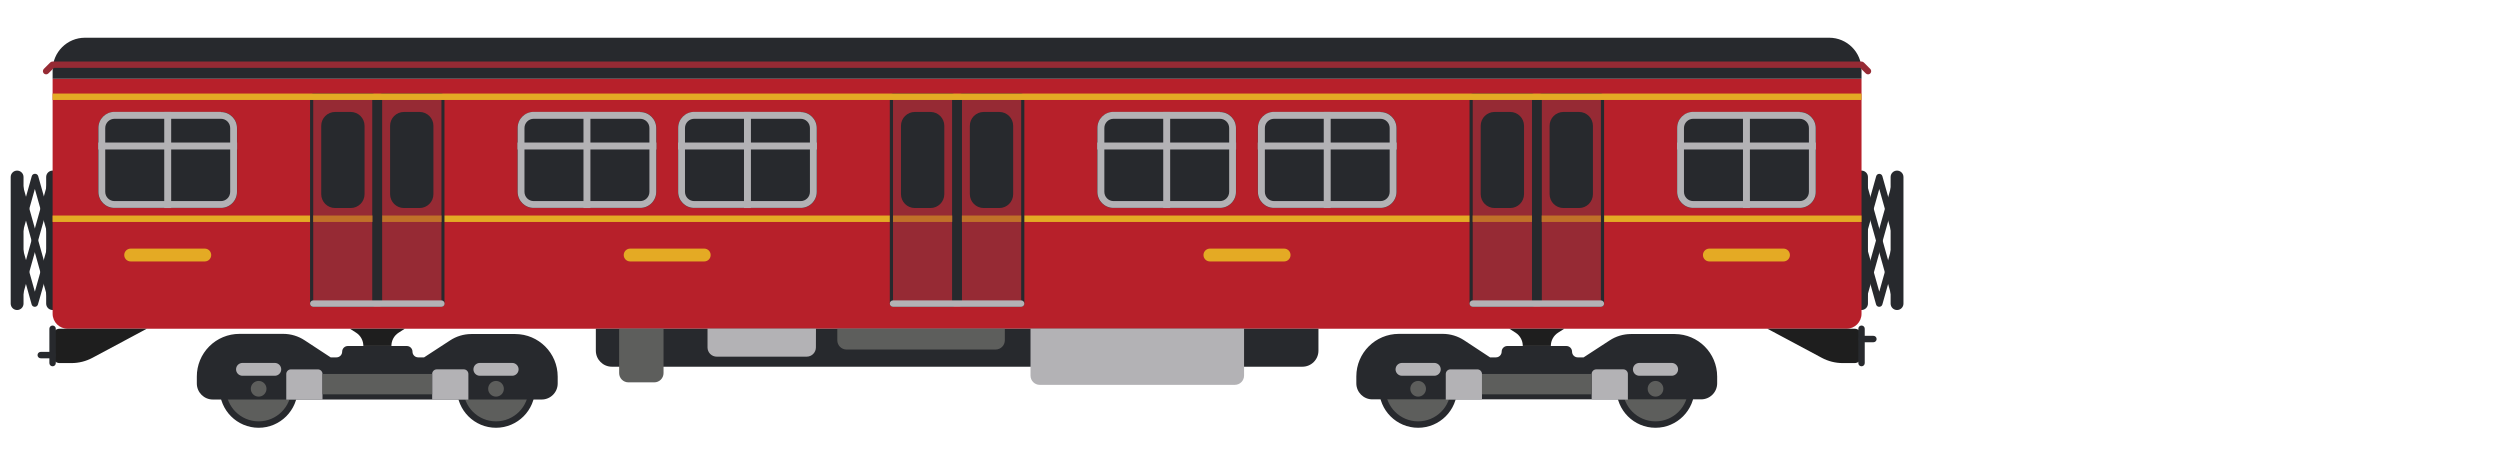
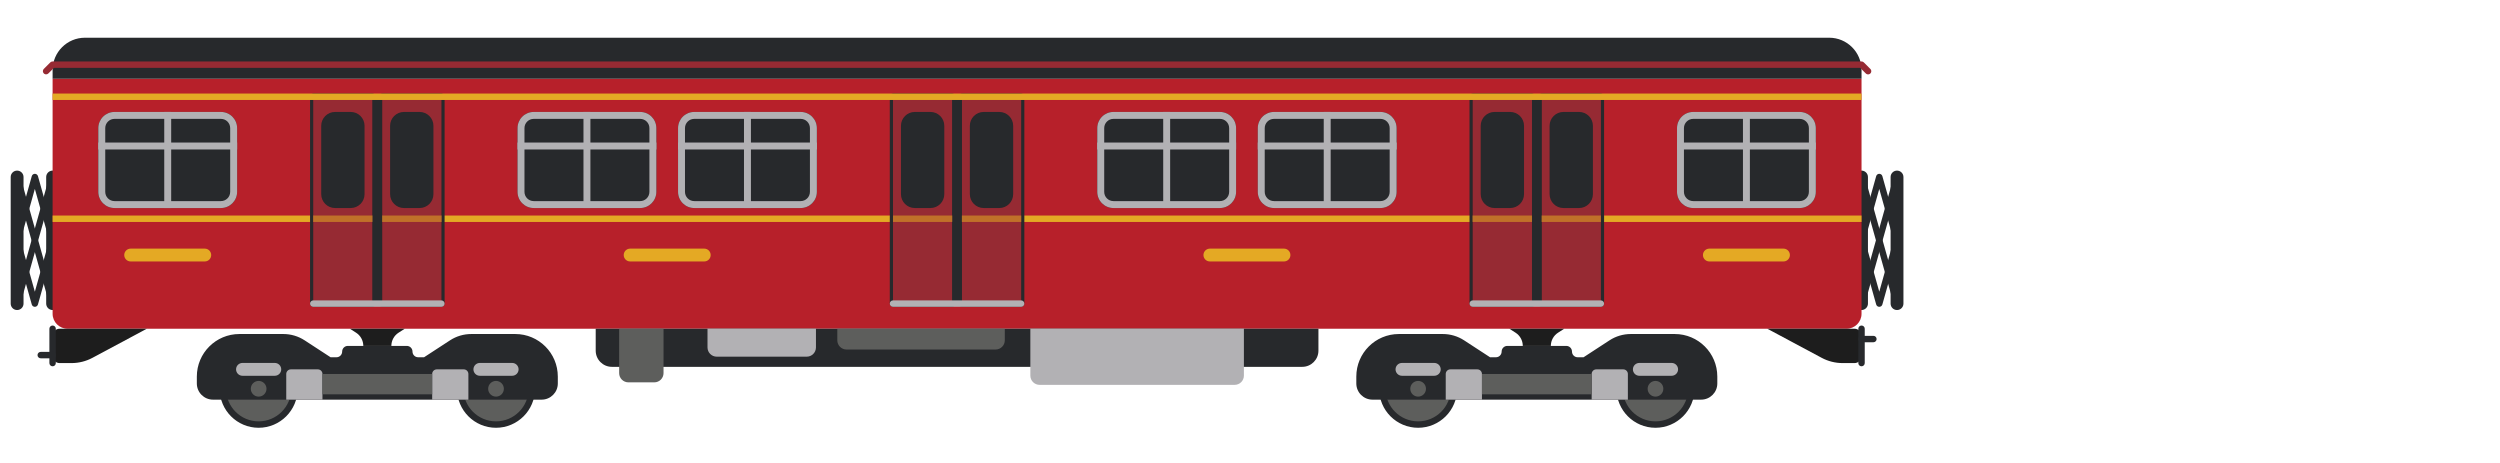
- <svg xmlns="http://www.w3.org/2000/svg" viewBox="0 0 778.74 144">
+ <svg xmlns="http://www.w3.org/2000/svg" viewBox="0 0 778.745 144">
  <defs>
-     <style>.cls-1{fill:#27292d;}.cls-2{fill:#b7202a;}.cls-3{fill:#e4aa24;}.cls-4{fill:#962a34;}.cls-5{fill:#c07029;}.cls-6{fill:#b3b2b5;}.cls-7{fill:#5d5e5c;}.cls-8{fill:#1e1e1e;}</style>
+     <style>.a{fill:#27292c;}.b{fill:#b7202a;}.c{fill:#e4a924;}.d{fill:#962a33;}.e{fill:#c07029;}.f{fill:#b2b1b4;}.g{fill:#5d5e5c;}.h{fill:#1d1d1d;}</style>
  </defs>
-   <g id="G-Series">
-     <path class="cls-1" d="M579.86,96.57a2,2,0,0,1-2-2V55.14a2,2,0,1,1,4,0V94.57A2,2,0,0,1,579.86,96.57Z" />
-     <path class="cls-1" d="M590.92,96.57a2,2,0,0,1-2-2V55.14a2,2,0,1,1,4,0V94.57A2,2,0,0,1,590.92,96.57Z" />
-     <path class="cls-1" d="M585.39,95.57a1,1,0,0,1-1-.73L578.9,75.13a1,1,0,0,1,0-.54l5.53-19.72a1,1,0,0,1,1.92,0l5.53,19.72a1,1,0,0,1,0,.54l-5.53,19.71A1,1,0,0,1,585.39,95.57ZM580.9,74.86l4.49,16,4.49-16-4.49-16Z" />
-     <path class="cls-1" d="M579.86,95.58a1.26,1.26,0,0,1-.27,0,1,1,0,0,1-.69-1.24L590,54.87a1,1,0,0,1,1.92.54l-11,39.43A1,1,0,0,1,579.86,95.58Z" />
-     <path class="cls-1" d="M590.92,95.58a1,1,0,0,1-1-.74L578.9,55.41a1,1,0,0,1,.69-1.23,1,1,0,0,1,1.24.69l11,39.43a1,1,0,0,1-.69,1.24A1.26,1.26,0,0,1,590.92,95.58Z" />
-     <path class="cls-1" d="M5.33,96.57a2,2,0,0,1-2-2V55.14a2,2,0,0,1,4,0V94.57A2,2,0,0,1,5.33,96.57Z" />
-     <path class="cls-1" d="M16.38,96.57a2,2,0,0,1-2-2V55.14a2,2,0,0,1,4,0V94.57A2,2,0,0,1,16.38,96.57Z" />
-     <path class="cls-1" d="M10.86,95.57a1,1,0,0,1-1-.73L4.37,75.13a1,1,0,0,1,0-.54L9.9,54.87a1,1,0,0,1,1-.73h0a1,1,0,0,1,1,.73l5.53,19.72a1,1,0,0,1,0,.54L11.82,94.84A1,1,0,0,1,10.86,95.57ZM6.37,74.86l4.49,16,4.49-16-4.49-16Z" />
-     <path class="cls-1" d="M5.33,95.58a1.26,1.26,0,0,1-.27,0,1,1,0,0,1-.69-1.24L15.42,54.87a1,1,0,0,1,1.93.54L6.29,94.84A1,1,0,0,1,5.33,95.58Z" />
-     <path class="cls-1" d="M16.38,95.58a1,1,0,0,1-1-.74l-11-39.43a1,1,0,0,1,1.92-.54L17.35,94.3a1,1,0,0,1-.7,1.24A1.26,1.26,0,0,1,16.38,95.58Z" />
-     <path class="cls-2" d="M579.86,24.53H16.39v73.2a4.67,4.67,0,0,0,4.67,4.67H575.19a4.67,4.67,0,0,0,4.67-4.67Z" />
-     <path class="cls-1" d="M26.47,11.75H569.78a10.08,10.08,0,0,1,10.08,10.08v2.7H16.39v-2.7A10.08,10.08,0,0,1,26.47,11.75Z" />
-     <rect class="cls-3" x="16.38" y="67.14" width="563.48" height="2" />
-     <path class="cls-3" d="M555.55,81.44H532.46a2,2,0,0,1,0-4h23.09a2,2,0,0,1,0,4Z" />
-     <g id="Doors">
-       <g id="Door_3" data-name="Door 3">
-         <rect class="cls-4" x="458.76" y="30.14" width="18.46" height="64.43" />
-         <path class="cls-1" d="M477.21,30.14V94.57H458.76V30.14h18.45m0-1H458.76a1,1,0,0,0-1,1V94.57a1,1,0,0,0,1,1h18.45a1,1,0,0,0,1-1V30.14a1,1,0,0,0-1-1Z" />
-         <rect class="cls-4" x="480.21" y="30.14" width="18.46" height="64.43" />
-         <path class="cls-1" d="M498.67,30.14V94.57H480.21V30.14h18.46m0-1H480.21a1,1,0,0,0-1,1V94.57a1,1,0,0,0,1,1h18.46a1,1,0,0,0,1-1V30.14a1,1,0,0,0-1-1Z" />
-         <rect class="cls-5" x="458.76" y="67.14" width="39.91" height="2" />
-         <rect class="cls-1" x="477.21" y="30.14" width="3" height="64.44" />
-         <path class="cls-6" d="M498.67,95.57H458.76a1,1,0,0,1,0-2h39.91a1,1,0,0,1,0,2Z" />
-         <rect class="cls-1" x="461.23" y="34.87" width="13.5" height="29.93" rx="4.32" />
-         <rect class="cls-1" x="482.69" y="34.87" width="13.5" height="29.93" rx="4.32" />
-       </g>
-       <g id="Door_1" data-name="Door 1">
-         <rect class="cls-4" x="97.58" y="30.14" width="18.46" height="64.43" />
-         <path class="cls-1" d="M116,30.14V94.57H97.58V30.14H116m0-1H97.58a1,1,0,0,0-1,1V94.57a1,1,0,0,0,1,1H116a1,1,0,0,0,1-1V30.14a1,1,0,0,0-1-1Z" />
-         <rect class="cls-4" x="119.04" y="30.14" width="18.46" height="64.43" />
-         <path class="cls-1" d="M137.49,30.14V94.57H119V30.14h18.45m0-1H119a1,1,0,0,0-1,1V94.57a1,1,0,0,0,1,1h18.45a1,1,0,0,0,1-1V30.14a1,1,0,0,0-1-1Z" />
-         <rect class="cls-5" x="97.58" y="67.14" width="39.91" height="2" />
-         <rect class="cls-1" x="116.04" y="30.14" width="3" height="64.44" />
-         <path class="cls-6" d="M137.49,95.57H97.58a1,1,0,1,1,0-2h39.91a1,1,0,0,1,0,2Z" />
-         <rect class="cls-1" x="100.06" y="34.87" width="13.5" height="29.93" rx="4.32" />
-         <rect class="cls-1" x="121.51" y="34.87" width="13.5" height="29.93" rx="4.32" />
-       </g>
-       <g id="Door_1-2" data-name="Door 1">
-         <rect class="cls-4" x="278.17" y="30.14" width="18.46" height="64.43" />
-         <path class="cls-1" d="M296.62,30.14V94.57H278.17V30.14h18.45m0-1H278.17a1,1,0,0,0-1,1V94.57a1,1,0,0,0,1,1h18.45a1,1,0,0,0,1-1V30.14a1,1,0,0,0-1-1Z" />
-         <rect class="cls-4" x="299.62" y="30.14" width="18.46" height="64.43" />
-         <path class="cls-1" d="M318.08,30.14V94.57H299.62V30.14h18.46m0-1H299.62a1,1,0,0,0-1,1V94.57a1,1,0,0,0,1,1h18.46a1,1,0,0,0,1-1V30.14a1,1,0,0,0-1-1Z" />
-         <rect class="cls-5" x="278.17" y="67.14" width="39.91" height="2" />
-         <rect class="cls-1" x="296.62" y="30.14" width="3" height="64.44" />
-         <path class="cls-6" d="M318.08,95.57H278.17a1,1,0,0,1,0-2h39.91a1,1,0,0,1,0,2Z" />
-         <rect class="cls-1" x="280.65" y="34.87" width="13.5" height="29.93" rx="4.32" />
-         <rect class="cls-1" x="302.1" y="34.87" width="13.5" height="29.93" rx="4.32" />
-       </g>
-       <path class="cls-1" d="M185.56,102.4H410.69a0,0,0,0,1,0,0v6.83a5,5,0,0,1-5,5H190.6a5,5,0,0,1-5-5V102.4A0,0,0,0,1,185.56,102.4Z" />
-       <path class="cls-7" d="M192.86,102.4h13.83a0,0,0,0,1,0,0v13.82a2.88,2.88,0,0,1-2.88,2.88h-8.07a2.88,2.88,0,0,1-2.88-2.88V102.4A0,0,0,0,1,192.86,102.4Z" />
-       <path class="cls-6" d="M254.17,102.4H220.39v5.82a2.87,2.87,0,0,0,2.88,2.88h28a2.88,2.88,0,0,0,2.88-2.88Z" />
-       <path class="cls-7" d="M260.82,102.4H313a0,0,0,0,1,0,0V106a2.88,2.88,0,0,1-2.88,2.88H263.7a2.88,2.88,0,0,1-2.88-2.88v-3.6A0,0,0,0,1,260.82,102.4Z" />
-       <path class="cls-6" d="M321,102.4h66.52a0,0,0,0,1,0,0V117a2.88,2.88,0,0,1-2.88,2.88H323.83A2.88,2.88,0,0,1,321,117V102.4A0,0,0,0,1,321,102.4Z" />
-     </g>
-     <path class="cls-8" d="M577.68,113.1H574a13.89,13.89,0,0,1-6.52-1.64l-16.94-9.06h27.16a2.18,2.18,0,0,1,2.18,2.19v6.32A2.18,2.18,0,0,1,577.68,113.1Z" />
-     <path class="cls-1" d="M579.86,114.1a1,1,0,0,1-1-1V102.4a1,1,0,1,1,2,0v10.7A1,1,0,0,1,579.86,114.1Z" />
-     <path class="cls-1" d="M583.56,106.61h-3.7a1,1,0,0,1,0-2h3.7a1,1,0,0,1,0,2Z" />
-     <rect class="cls-3" x="16.38" y="29.14" width="563.48" height="2" />
-     <path class="cls-4" d="M581.89,23.17a1,1,0,0,1-.71-.3l-1.73-1.73H16.8l-1.73,1.73a1,1,0,0,1-1.42,0,1,1,0,0,1,0-1.41l2-2a1,1,0,0,1,.7-.29H579.86a1,1,0,0,1,.71.29l2,2a1,1,0,0,1-.71,1.71Z" />
-     <rect class="cls-1" x="391.8" y="34.87" width="43.24" height="29.93" rx="5.04" />
-     <path class="cls-6" d="M430,37a2.88,2.88,0,0,1,2.88,2.88V59.76A2.88,2.88,0,0,1,430,62.64H396.84A2.88,2.88,0,0,1,394,59.76V39.91A2.88,2.88,0,0,1,396.84,37H430m0-2.16H396.84a5,5,0,0,0-5,5V59.76a5,5,0,0,0,5,5H430a5,5,0,0,0,5-5V39.91a5,5,0,0,0-5-5Z" />
-     <rect class="cls-6" x="412.34" y="34.87" width="2.16" height="29.93" />
-     <rect class="cls-6" x="391.8" y="44.4" width="43.24" height="2.16" />
-     <rect class="cls-1" x="341.8" y="34.87" width="43.24" height="29.93" rx="5.04" />
-     <path class="cls-6" d="M380,37a2.88,2.88,0,0,1,2.88,2.88V59.76A2.88,2.88,0,0,1,380,62.64H346.84A2.88,2.88,0,0,1,344,59.76V39.91A2.88,2.88,0,0,1,346.84,37H380m0-2.16H346.84a5,5,0,0,0-5,5V59.76a5,5,0,0,0,5,5H380a5,5,0,0,0,5-5V39.91a5,5,0,0,0-5-5Z" />
-     <rect class="cls-6" x="362.34" y="34.87" width="2.16" height="29.93" />
-     <rect class="cls-6" x="341.8" y="44.4" width="43.24" height="2.16" />
-     <rect class="cls-1" x="211.21" y="34.87" width="43.24" height="29.93" rx="5.04" />
-     <path class="cls-6" d="M249.41,37a2.88,2.88,0,0,1,2.88,2.88V59.76a2.88,2.88,0,0,1-2.88,2.88H216.25a2.88,2.88,0,0,1-2.88-2.88V39.91A2.88,2.88,0,0,1,216.25,37h33.16m0-2.16H216.25a5,5,0,0,0-5,5V59.76a5,5,0,0,0,5,5h33.16a5,5,0,0,0,5-5V39.91a5,5,0,0,0-5-5Z" />
-     <rect class="cls-6" x="231.75" y="34.87" width="2.16" height="29.93" />
-     <rect class="cls-6" x="211.21" y="44.4" width="43.24" height="2.16" />
-     <rect class="cls-1" x="161.21" y="34.87" width="43.24" height="29.93" rx="5.04" />
-     <path class="cls-6" d="M199.41,37a2.88,2.88,0,0,1,2.88,2.88V59.76a2.88,2.88,0,0,1-2.88,2.88H166.25a2.88,2.88,0,0,1-2.88-2.88V39.91A2.88,2.88,0,0,1,166.25,37h33.16m0-2.16H166.25a5,5,0,0,0-5,5V59.76a5,5,0,0,0,5,5h33.16a5,5,0,0,0,5-5V39.91a5,5,0,0,0-5-5Z" />
-     <rect class="cls-6" x="181.75" y="34.87" width="2.16" height="29.93" />
-     <rect class="cls-6" x="161.21" y="44.4" width="43.24" height="2.16" />
-     <rect class="cls-1" x="30.62" y="34.87" width="43.24" height="29.93" rx="5.04" />
-     <path class="cls-6" d="M68.82,37a2.88,2.88,0,0,1,2.88,2.88V59.76a2.88,2.88,0,0,1-2.88,2.88H35.66a2.89,2.89,0,0,1-2.88-2.88V39.91A2.89,2.89,0,0,1,35.66,37H68.82m0-2.16H35.66a5,5,0,0,0-5,5V59.76a5,5,0,0,0,5,5H68.82a5,5,0,0,0,5-5V39.91a5,5,0,0,0-5-5Z" />
-     <rect class="cls-6" x="51.16" y="34.87" width="2.16" height="29.93" />
-     <rect class="cls-6" x="30.62" y="44.4" width="43.24" height="2.16" />
-     <rect class="cls-1" x="522.39" y="34.87" width="43.24" height="29.93" rx="5.04" />
-     <path class="cls-6" d="M560.59,37a2.89,2.89,0,0,1,2.88,2.88V59.76a2.89,2.89,0,0,1-2.88,2.88H527.43a2.88,2.88,0,0,1-2.88-2.88V39.91A2.88,2.88,0,0,1,527.43,37h33.16m0-2.16H527.43a5,5,0,0,0-5,5V59.76a5,5,0,0,0,5,5h33.16a5,5,0,0,0,5-5V39.91a5,5,0,0,0-5-5Z" />
-     <rect class="cls-6" x="542.93" y="34.87" width="2.16" height="29.93" />
-     <rect class="cls-6" x="522.39" y="44.4" width="43.24" height="2.16" />
-     <path class="cls-8" d="M18.57,113.1h3.7a13.89,13.89,0,0,0,6.52-1.64l16.94-9.06H18.57a2.18,2.18,0,0,0-2.18,2.18v6.33A2.18,2.18,0,0,0,18.57,113.1Z" />
-     <path class="cls-1" d="M16.38,114.1a1,1,0,0,1-1-1V102.4a1,1,0,0,1,2,0v10.7A1,1,0,0,1,16.38,114.1Z" />
-     <path class="cls-1" d="M16.38,111.61H12.69a1,1,0,1,1,0-2h3.69a1,1,0,0,1,0,2Z" />
-     <path class="cls-3" d="M400,81.44H376.88a2,2,0,0,1,0-4H400a2,2,0,0,1,0,4Z" />
-     <path class="cls-3" d="M219.37,81.44H196.29a2,2,0,0,1,0-4h23.08a2,2,0,0,1,0,4Z" />
-     <path class="cls-3" d="M63.79,81.44H40.7a2,2,0,0,1,0-4H63.79a2,2,0,1,1,0,4Z" />
-     <circle class="cls-7" cx="441.74" cy="121.1" r="11.15" />
-     <path class="cls-1" d="M441.74,133.25a12.15,12.15,0,1,1,12.15-12.15A12.16,12.16,0,0,1,441.74,133.25Zm0-22.3a10.15,10.15,0,1,0,10.15,10.15A10.17,10.17,0,0,0,441.74,111Z" />
-     <circle class="cls-7" cx="515.68" cy="121.1" r="11.15" />
-     <path class="cls-1" d="M515.68,133.25a12.15,12.15,0,1,1,12.15-12.15A12.16,12.16,0,0,1,515.68,133.25Zm0-22.3a10.15,10.15,0,1,0,10.15,10.15A10.17,10.17,0,0,0,515.68,111Z" />
-     <path class="cls-1" d="M521.68,104.05H508a12.08,12.08,0,0,0-6.62,2l-8.09,5.27h-1.83a1.77,1.77,0,0,1-1.77-1.77,1.77,1.77,0,0,0-1.77-1.77H469.52a1.76,1.76,0,0,0-1.76,1.77,1.78,1.78,0,0,1-1.77,1.77h-1.84L456.07,106a12.08,12.08,0,0,0-6.62-2H435.74a13.25,13.25,0,0,0-13.25,13.25v2.15a5,5,0,0,0,5,5H529.89a5,5,0,0,0,5-5V117.3A13.25,13.25,0,0,0,521.68,104.05Z" />
-     <path class="cls-6" d="M497.24,115.05h8.4a1.44,1.44,0,0,1,1.44,1.44v8a0,0,0,0,1,0,0H495.8a0,0,0,0,1,0,0v-8A1.44,1.44,0,0,1,497.24,115.05Z" />
-     <rect class="cls-7" x="513.24" y="118.66" width="4.89" height="4.89" rx="2.45" />
-     <path class="cls-6" d="M520.72,117.05H510.65a2,2,0,0,1,0-4h10.07a2,2,0,0,1,0,4Z" />
-     <path class="cls-6" d="M450.34,115.05h11.28a0,0,0,0,1,0,0v8a1.44,1.44,0,0,1-1.44,1.44h-8.4a1.44,1.44,0,0,1-1.44-1.44v-8A0,0,0,0,1,450.34,115.05Z" transform="translate(911.97 239.55) rotate(-180)" />
-     <rect class="cls-7" x="461.63" y="116.49" width="34.17" height="6.34" />
-     <path class="cls-8" d="M470.17,102.4l1.92,1.23a4.9,4.9,0,0,1,2.25,4.12h8.74a4.9,4.9,0,0,1,2.25-4.12l1.93-1.23Z" />
-     <rect class="cls-7" x="439.3" y="118.66" width="4.89" height="4.89" rx="2.45" transform="translate(883.49 242.21) rotate(180)" />
-     <path class="cls-6" d="M446.78,117.05H436.71a2,2,0,0,1,0-4h10.07a2,2,0,0,1,0,4Z" />
-     <circle class="cls-7" cx="80.57" cy="121.1" r="11.15" />
-     <path class="cls-1" d="M80.57,133.25A12.15,12.15,0,1,1,92.72,121.1,12.16,12.16,0,0,1,80.57,133.25Zm0-22.3A10.15,10.15,0,1,0,90.72,121.1,10.16,10.16,0,0,0,80.57,111Z" />
-     <circle class="cls-7" cx="154.51" cy="121.1" r="11.15" />
-     <path class="cls-1" d="M154.51,133.25a12.15,12.15,0,1,1,12.14-12.15A12.16,12.16,0,0,1,154.51,133.25Zm0-22.3a10.15,10.15,0,1,0,10.14,10.15A10.16,10.16,0,0,0,154.51,111Z" />
-     <path class="cls-1" d="M160.5,104.05H146.8a12.08,12.08,0,0,0-6.62,2l-8.08,5.27h-1.84a1.77,1.77,0,0,1-1.77-1.77,1.77,1.77,0,0,0-1.77-1.77H108.35a1.77,1.77,0,0,0-1.77,1.77,1.77,1.77,0,0,1-1.77,1.77H103L94.89,106a12.08,12.08,0,0,0-6.62-2H74.57A13.26,13.26,0,0,0,61.31,117.3v2.15a5,5,0,0,0,5,5H168.72a5,5,0,0,0,5-5V117.3A13.26,13.26,0,0,0,160.5,104.05Z" />
-     <path class="cls-6" d="M136.06,115.05h8.4a1.44,1.44,0,0,1,1.44,1.44v8a0,0,0,0,1,0,0H134.62a0,0,0,0,1,0,0v-8A1.44,1.44,0,0,1,136.06,115.05Z" />
-     <rect class="cls-7" x="152.06" y="118.66" width="4.89" height="4.89" rx="2.45" />
-     <path class="cls-6" d="M159.54,117.05H149.47a2,2,0,0,1,0-4h10.07a2,2,0,0,1,0,4Z" />
-     <path class="cls-6" d="M89.17,115.05h11.28a0,0,0,0,1,0,0v8A1.44,1.44,0,0,1,99,124.49h-8.4a1.44,1.44,0,0,1-1.44-1.44v-8A0,0,0,0,1,89.17,115.05Z" transform="translate(189.62 239.55) rotate(-180)" />
-     <rect class="cls-7" x="100.45" y="116.49" width="34.17" height="6.34" />
-     <path class="cls-8" d="M109,102.4l1.93,1.23a4.9,4.9,0,0,1,2.25,4.12h8.74a4.87,4.87,0,0,1,2.25-4.12l1.92-1.23Z" />
-     <rect class="cls-7" x="78.12" y="118.66" width="4.89" height="4.89" rx="2.45" transform="translate(161.13 242.21) rotate(-180)" />
-     <path class="cls-6" d="M85.6,117.05H75.53a2,2,0,0,1,0-4H85.6a2,2,0,0,1,0,4Z" />
-   </g>
+   <path class="a" d="M579.863,96.574a2,2,0,0,1-2-2V55.142a2,2,0,0,1,4,0V94.574A2,2,0,0,1,579.863,96.574Z" />
+   <path class="a" d="M590.918,96.574a2,2,0,0,1-2-2V55.142a2,2,0,0,1,4,0V94.574A2,2,0,0,1,590.918,96.574Z" />
+   <path class="a" d="M585.391,95.574a1,1,0,0,1-.963-.73L578.9,75.129a1.01,1.01,0,0,1,0-.54l5.528-19.717a1,1,0,0,1,1.926,0l5.527,19.717a.991.991,0,0,1,0,.54l-5.527,19.715A1,1,0,0,1,585.391,95.574ZM580.9,74.859l4.49,16.011,4.489-16.011-4.489-16.012Z" />
+   <path class="a" d="M579.864,95.575a.967.967,0,0,1-.27-.038A1,1,0,0,1,578.9,94.3l11.055-39.432a1,1,0,0,1,1.926.54L580.826,94.844A1,1,0,0,1,579.864,95.575Z" />
+   <path class="a" d="M590.917,95.575a1,1,0,0,1-.962-.731L578.9,55.412a1,1,0,0,1,1.926-.54L591.881,94.3a1,1,0,0,1-.693,1.233A.974.974,0,0,1,590.917,95.575Z" />
+   <path class="a" d="M5.331,96.574a2,2,0,0,1-2-2V55.142a2,2,0,0,1,4,0V94.574A2,2,0,0,1,5.331,96.574Z" />
+   <path class="a" d="M16.385,96.574a2,2,0,0,1-2-2V55.142a2,2,0,1,1,4,0V94.574A2,2,0,0,1,16.385,96.574Z" />
+   <path class="a" d="M10.858,95.574a1,1,0,0,1-.962-.73L4.368,75.129a1.01,1.01,0,0,1,0-.54L9.9,54.872a1,1,0,0,1,1.925,0l5.527,19.717a1.01,1.01,0,0,1,0,.54L11.821,94.844A1,1,0,0,1,10.858,95.574ZM6.37,74.859,10.858,90.87l4.489-16.011L10.858,58.847Z" />
+   <path class="a" d="M5.332,95.575a.974.974,0,0,1-.271-.038A1,1,0,0,1,4.368,94.3L15.422,54.872a1,1,0,1,1,1.926.54L6.294,94.844A1,1,0,0,1,5.332,95.575Z" />
+   <path class="a" d="M16.385,95.575a1,1,0,0,1-.963-.731L4.368,55.412a1,1,0,0,1,1.926-.54L17.348,94.3a1,1,0,0,1-.693,1.233A.972.972,0,0,1,16.385,95.575Z" />
+   <path class="b" d="M579.864,24.531H16.385v73.2a4.671,4.671,0,0,0,4.672,4.671H575.192a4.671,4.671,0,0,0,4.672-4.671Z" />
+   <path class="a" d="M26.465,11.748H569.784a10.08,10.08,0,0,1,10.08,10.08v2.7H16.385v-2.7A10.08,10.08,0,0,1,26.465,11.748Z" />
+   <rect class="c" x="16.385" y="67.14" width="563.478" height="2" />
+   <path class="c" d="M555.549,81.444H532.462a2,2,0,0,1,0-4h23.087a2,2,0,0,1,0,4Z" />
+   <rect class="d" x="458.756" y="30.14" width="18.456" height="64.435" />
+   <path class="a" d="M477.212,30.14V94.575H458.756V30.14h18.456m0-1H458.756a1,1,0,0,0-1,1V94.575a1,1,0,0,0,1,1h18.456a1,1,0,0,0,1-1V30.14a1,1,0,0,0-1-1Z" />
+   <rect class="d" x="480.212" y="30.14" width="18.457" height="64.435" />
+   <path class="a" d="M498.669,30.14V94.575H480.212V30.14h18.457m0-1H480.212a1,1,0,0,0-1,1V94.575a1,1,0,0,0,1,1h18.457a1,1,0,0,0,1-1V30.14a1,1,0,0,0-1-1Z" />
+   <rect class="e" x="458.756" y="67.14" width="39.913" height="2" />
+   <rect class="a" x="477.212" y="30.14" width="3" height="64.435" />
+   <path class="f" d="M498.669,95.574H458.756a1,1,0,0,1,0-2h39.913a1,1,0,0,1,0,2Z" />
+   <rect class="a" x="461.234" y="34.868" width="13.5" height="29.935" rx="4.32" />
+   <rect class="a" x="482.69" y="34.868" width="13.5" height="29.935" rx="4.32" />
+   <rect class="d" x="97.58" y="30.14" width="18.456" height="64.435" />
+   <path class="a" d="M116.036,30.14V94.575H97.58V30.14h18.456m0-1H97.58a1,1,0,0,0-1,1V94.575a1,1,0,0,0,1,1h18.456a1,1,0,0,0,1-1V30.14a1,1,0,0,0-1-1Z" />
+   <rect class="d" x="119.036" y="30.14" width="18.457" height="64.435" />
+   <path class="a" d="M137.493,30.14V94.575H119.036V30.14h18.457m0-1H119.036a1,1,0,0,0-1,1V94.575a1,1,0,0,0,1,1h18.457a1,1,0,0,0,1-1V30.14a1,1,0,0,0-1-1Z" />
+   <rect class="e" x="97.58" y="67.14" width="39.913" height="2" />
+   <rect class="a" x="116.036" y="30.14" width="3" height="64.435" />
+   <path class="f" d="M137.493,95.575H97.58a1,1,0,0,1,0-2h39.913a1,1,0,0,1,0,2Z" />
+   <rect class="a" x="100.058" y="34.868" width="13.5" height="29.935" rx="4.32" />
+   <rect class="a" x="121.515" y="34.868" width="13.5" height="29.935" rx="4.32" />
+   <rect class="d" x="278.168" y="30.14" width="18.456" height="64.435" />
+   <path class="a" d="M296.624,30.14V94.575H278.168V30.14h18.456m0-1H278.168a1,1,0,0,0-1,1V94.575a1,1,0,0,0,1,1h18.456a1,1,0,0,0,1-1V30.14a1,1,0,0,0-1-1Z" />
+   <rect class="d" x="299.624" y="30.14" width="18.457" height="64.435" />
+   <path class="a" d="M318.081,30.14V94.575H299.624V30.14h18.457m0-1H299.624a1,1,0,0,0-1,1V94.575a1,1,0,0,0,1,1h18.457a1,1,0,0,0,1-1V30.14a1,1,0,0,0-1-1Z" />
+   <rect class="e" x="278.168" y="67.14" width="39.913" height="2" />
+   <rect class="a" x="296.624" y="30.14" width="3" height="64.435" />
+   <path class="f" d="M318.081,95.574H278.168a1,1,0,0,1,0-2h39.913a1,1,0,0,1,0,2Z" />
+   <rect class="a" x="280.646" y="34.868" width="13.5" height="29.935" rx="4.32" />
+   <rect class="a" x="302.103" y="34.868" width="13.5" height="29.935" rx="4.32" />
+   <path class="a" d="M185.559,102.4H410.69a0,0,0,0,1,0,0v6.83a5.04,5.04,0,0,1-5.04,5.04H190.6a5.04,5.04,0,0,1-5.04-5.04V102.4A0,0,0,0,1,185.559,102.4Z" />
+   <path class="g" d="M192.864,102.4H206.69a0,0,0,0,1,0,0v13.822a2.88,2.88,0,0,1-2.88,2.88h-8.066a2.88,2.88,0,0,1-2.88-2.88V102.4A0,0,0,0,1,192.864,102.4Z" />
+   <path class="f" d="M254.168,102.4H220.385v5.822a2.88,2.88,0,0,0,2.88,2.88h28.023a2.879,2.879,0,0,0,2.88-2.88Z" />
+   <path class="g" d="M260.82,102.4h52.174a0,0,0,0,1,0,0V106a2.88,2.88,0,0,1-2.88,2.88H263.7a2.88,2.88,0,0,1-2.88-2.88v-3.6A0,0,0,0,1,260.82,102.4Z" />
+   <path class="f" d="M320.95,102.4h66.522a0,0,0,0,1,0,0V117a2.88,2.88,0,0,1-2.88,2.88H323.83a2.88,2.88,0,0,1-2.88-2.88V102.4A0,0,0,0,1,320.95,102.4Z" />
+   <path class="h" d="M577.679,113.1h-3.7a13.822,13.822,0,0,1-6.52-1.634L550.516,102.4h27.163a2.186,2.186,0,0,1,2.185,2.185v6.326A2.185,2.185,0,0,1,577.679,113.1Z" />
+   <path class="a" d="M579.863,114.1a1,1,0,0,1-1-1V102.4a1,1,0,1,1,2,0v10.7A1,1,0,0,1,579.863,114.1Z" />
+   <path class="a" d="M583.56,106.612h-3.7a1,1,0,0,1,0-2h3.7a1,1,0,0,1,0,2Z" />
+   <rect class="c" x="16.385" y="29.14" width="563.478" height="2" />
+   <path class="d" d="M14.358,23.167a1,1,0,0,1-.707-1.707l2.027-2.028a1,1,0,0,1,.707-.293H579.863a1,1,0,0,1,.707.293L582.6,21.46a1,1,0,1,1-1.414,1.414l-1.735-1.735H16.8l-1.734,1.735A1,1,0,0,1,14.358,23.167Z" />
+   <rect class="a" x="391.799" y="34.868" width="43.239" height="29.935" rx="5.04" />
+   <path class="f" d="M430,37.028a2.883,2.883,0,0,1,2.88,2.88V59.763a2.883,2.883,0,0,1-2.88,2.88H396.839a2.883,2.883,0,0,1-2.88-2.88V39.908a2.883,2.883,0,0,1,2.88-2.88H430m0-2.16H396.839a5.04,5.04,0,0,0-5.04,5.04V59.763a5.04,5.04,0,0,0,5.04,5.04H430a5.04,5.04,0,0,0,5.04-5.04V39.908a5.04,5.04,0,0,0-5.04-5.04Z" />
+   <rect class="f" x="412.339" y="34.868" width="2.16" height="29.935" />
+   <rect class="f" x="391.799" y="44.402" width="43.239" height="2.16" />
+   <rect class="a" x="341.799" y="34.868" width="43.239" height="29.935" rx="5.04" />
+   <path class="f" d="M380,37.028a2.883,2.883,0,0,1,2.88,2.88V59.763a2.883,2.883,0,0,1-2.88,2.88H346.839a2.883,2.883,0,0,1-2.88-2.88V39.908a2.883,2.883,0,0,1,2.88-2.88H380m0-2.16H346.839a5.04,5.04,0,0,0-5.04,5.04V59.763a5.04,5.04,0,0,0,5.04,5.04H380a5.041,5.041,0,0,0,5.04-5.04V39.908a5.041,5.041,0,0,0-5.04-5.04Z" />
+   <rect class="f" x="362.338" y="34.868" width="2.16" height="29.935" />
+   <rect class="f" x="341.799" y="44.402" width="43.239" height="2.16" />
+   <rect class="a" x="211.211" y="34.868" width="43.239" height="29.935" rx="5.04" />
+   <path class="f" d="M249.41,37.028a2.883,2.883,0,0,1,2.88,2.88V59.763a2.883,2.883,0,0,1-2.88,2.88H216.251a2.883,2.883,0,0,1-2.88-2.88V39.908a2.883,2.883,0,0,1,2.88-2.88H249.41m0-2.16H216.251a5.041,5.041,0,0,0-5.04,5.04V59.763a5.041,5.041,0,0,0,5.04,5.04H249.41a5.04,5.04,0,0,0,5.04-5.04V39.908a5.04,5.04,0,0,0-5.04-5.04Z" />
+   <rect class="f" x="231.751" y="34.868" width="2.16" height="29.935" />
+   <rect class="f" x="211.211" y="44.402" width="43.239" height="2.16" />
+   <rect class="a" x="161.211" y="34.868" width="43.239" height="29.935" rx="5.04" />
+   <path class="f" d="M199.41,37.028a2.883,2.883,0,0,1,2.88,2.88V59.763a2.883,2.883,0,0,1-2.88,2.88H166.251a2.883,2.883,0,0,1-2.88-2.88V39.908a2.883,2.883,0,0,1,2.88-2.88H199.41m0-2.16H166.251a5.04,5.04,0,0,0-5.04,5.04V59.763a5.04,5.04,0,0,0,5.04,5.04H199.41a5.04,5.04,0,0,0,5.04-5.04V39.908a5.04,5.04,0,0,0-5.04-5.04Z" />
+   <rect class="f" x="181.75" y="34.868" width="2.16" height="29.935" />
+   <rect class="f" x="161.211" y="44.402" width="43.239" height="2.16" />
+   <rect class="a" x="30.624" y="34.868" width="43.239" height="29.935" rx="5.04" />
+   <path class="f" d="M68.823,37.028a2.883,2.883,0,0,1,2.88,2.88V59.763a2.883,2.883,0,0,1-2.88,2.88H35.664a2.883,2.883,0,0,1-2.88-2.88V39.908a2.883,2.883,0,0,1,2.88-2.88H68.823m0-2.16H35.664a5.04,5.04,0,0,0-5.04,5.04V59.763a5.04,5.04,0,0,0,5.04,5.04H68.823a5.041,5.041,0,0,0,5.04-5.04V39.908a5.041,5.041,0,0,0-5.04-5.04Z" />
+   <rect class="f" x="51.163" y="34.868" width="2.16" height="29.935" />
+   <rect class="f" x="30.624" y="44.402" width="43.239" height="2.16" />
+   <rect class="a" x="522.386" y="34.868" width="43.239" height="29.935" rx="5.04" />
+   <path class="f" d="M560.585,37.028a2.883,2.883,0,0,1,2.88,2.88V59.763a2.883,2.883,0,0,1-2.88,2.88H527.426a2.883,2.883,0,0,1-2.88-2.88V39.908a2.883,2.883,0,0,1,2.88-2.88h33.159m0-2.16H527.426a5.041,5.041,0,0,0-5.04,5.04V59.763a5.041,5.041,0,0,0,5.04,5.04h33.159a5.04,5.04,0,0,0,5.04-5.04V39.908a5.04,5.04,0,0,0-5.04-5.04Z" />
+   <rect class="f" x="542.926" y="34.868" width="2.16" height="29.935" />
+   <rect class="f" x="522.387" y="44.402" width="43.238" height="2.16" />
+   <path class="h" d="M18.57,113.1h3.7a13.832,13.832,0,0,0,6.52-1.633L45.733,102.4H18.57a2.185,2.185,0,0,0-2.185,2.185v6.326A2.185,2.185,0,0,0,18.57,113.1Z" />
+   <path class="a" d="M16.385,114.1a1,1,0,0,1-1-1V102.4a1,1,0,1,1,2,0V113.1A1,1,0,0,1,16.385,114.1Z" />
+   <path class="a" d="M16.385,111.612h-3.7a1,1,0,1,1,0-2h3.7a1,1,0,1,1,0,2Z" />
+   <path class="c" d="M399.962,81.444H376.875a2,2,0,0,1,0-4h23.087a2,2,0,0,1,0,4Z" />
+   <path class="c" d="M219.374,81.444H196.287a2,2,0,0,1,0-4h23.087a2,2,0,0,1,0,4Z" />
+   <path class="c" d="M63.787,81.444H40.7a2,2,0,0,1,0-4H63.787a2,2,0,1,1,0,4Z" />
+   <circle class="g" cx="441.743" cy="121.103" r="11.149" />
+   <path class="a" d="M441.743,133.252A12.15,12.15,0,1,1,453.892,121.1,12.163,12.163,0,0,1,441.743,133.252Zm0-22.3a10.15,10.15,0,1,0,10.149,10.15A10.161,10.161,0,0,0,441.743,110.953Z" />
+   <circle class="g" cx="515.681" cy="121.103" r="11.149" />
+   <path class="a" d="M515.682,133.252A12.15,12.15,0,1,1,527.831,121.1,12.164,12.164,0,0,1,515.682,133.252Zm0-22.3a10.15,10.15,0,1,0,10.149,10.15A10.162,10.162,0,0,0,515.682,110.953Z" />
+   <path class="a" d="M521.68,104.047h-13.7a12.126,12.126,0,0,0-6.622,1.968l-8.085,5.271h-1.834a1.769,1.769,0,0,1-1.769-1.769,1.769,1.769,0,0,0-1.769-1.769H469.525a1.769,1.769,0,0,0-1.769,1.769,1.769,1.769,0,0,1-1.769,1.769h-1.835l-8.084-5.271a12.129,12.129,0,0,0-6.622-1.968h-13.7A13.256,13.256,0,0,0,422.489,117.3v2.15a5.041,5.041,0,0,0,5.04,5.04H529.9a5.041,5.041,0,0,0,5.04-5.04V117.3A13.256,13.256,0,0,0,521.68,104.047Z" />
+   <path class="f" d="M497.239,115.053h8.4a1.44,1.44,0,0,1,1.44,1.44v8a0,0,0,0,1,0,0H495.8a0,0,0,0,1,0,0v-8A1.44,1.44,0,0,1,497.239,115.053Z" />
+   <rect class="g" x="513.236" y="118.657" width="4.891" height="4.891" rx="2.446" />
+   <path class="f" d="M520.716,117.053H510.647a2,2,0,0,1,0-4h10.069a2,2,0,0,1,0,4Z" />
+   <path class="f" d="M450.343,115.053h11.283a0,0,0,0,1,0,0v8a1.44,1.44,0,0,1-1.44,1.44h-8.4a1.44,1.44,0,0,1-1.44-1.44v-8A0,0,0,0,1,450.343,115.053Z" transform="translate(911.968 239.546) rotate(-180)" />
+   <rect class="g" x="461.625" y="116.493" width="34.174" height="6.337" />
+   <path class="h" d="M470.169,102.4l1.922,1.232a4.889,4.889,0,0,1,2.252,4.116h8.739a4.888,4.888,0,0,1,2.251-4.116l1.923-1.232Z" />
+   <rect class="g" x="439.297" y="118.657" width="4.891" height="4.891" rx="2.446" transform="translate(883.486 242.205) rotate(-180)" />
+   <path class="f" d="M446.777,117.053H436.709a2,2,0,1,1,0-4h10.068a2,2,0,0,1,0,4Z" />
+   <circle class="g" cx="80.567" cy="121.103" r="11.149" />
+   <path class="a" d="M80.567,133.252A12.15,12.15,0,1,1,92.716,121.1,12.163,12.163,0,0,1,80.567,133.252Zm0-22.3A10.15,10.15,0,1,0,90.716,121.1,10.162,10.162,0,0,0,80.567,110.953Z" />
+   <circle class="g" cx="154.506" cy="121.103" r="11.149" />
+   <path class="a" d="M154.506,133.252A12.15,12.15,0,1,1,166.655,121.1,12.164,12.164,0,0,1,154.506,133.252Zm0-22.3a10.15,10.15,0,1,0,10.149,10.15A10.162,10.162,0,0,0,154.506,110.953Z" />
+   <path class="a" d="M160.5,104.047H146.8a12.126,12.126,0,0,0-6.622,1.968l-8.085,5.271h-1.834a1.769,1.769,0,0,1-1.769-1.769,1.769,1.769,0,0,0-1.769-1.769H108.349a1.769,1.769,0,0,0-1.769,1.769,1.769,1.769,0,0,1-1.769,1.769h-1.834l-8.085-5.271a12.129,12.129,0,0,0-6.622-1.968h-13.7A13.255,13.255,0,0,0,61.314,117.3v2.15a5.04,5.04,0,0,0,5.04,5.04H168.719a5.04,5.04,0,0,0,5.04-5.04V117.3A13.255,13.255,0,0,0,160.5,104.047Z" />
+   <path class="f" d="M136.063,115.053h8.4a1.44,1.44,0,0,1,1.44,1.44v8a0,0,0,0,1,0,0H134.623a0,0,0,0,1,0,0v-8A1.44,1.44,0,0,1,136.063,115.053Z" />
+   <rect class="g" x="152.06" y="118.657" width="4.891" height="4.891" rx="2.446" />
+   <path class="f" d="M159.54,117.053H149.472a2,2,0,1,1,0-4H159.54a2,2,0,0,1,0,4Z" />
+   <path class="f" d="M89.167,115.053h11.283a0,0,0,0,1,0,0v8a1.44,1.44,0,0,1-1.44,1.44h-8.4a1.44,1.44,0,0,1-1.44-1.44v-8A0,0,0,0,1,89.167,115.053Z" transform="translate(189.616 239.546) rotate(-180)" />
+   <rect class="g" x="100.449" y="116.493" width="34.174" height="6.337" />
+   <path class="h" d="M108.993,102.4l1.922,1.232a4.889,4.889,0,0,1,2.252,4.116h8.739a4.89,4.89,0,0,1,2.251-4.116l1.923-1.232Z" />
+   <rect class="g" x="78.121" y="118.657" width="4.891" height="4.891" rx="2.446" transform="translate(161.134 242.205) rotate(180)" />
+   <path class="f" d="M85.6,117.053H75.533a2,2,0,0,1,0-4H85.6a2,2,0,0,1,0,4Z" />
</svg>
